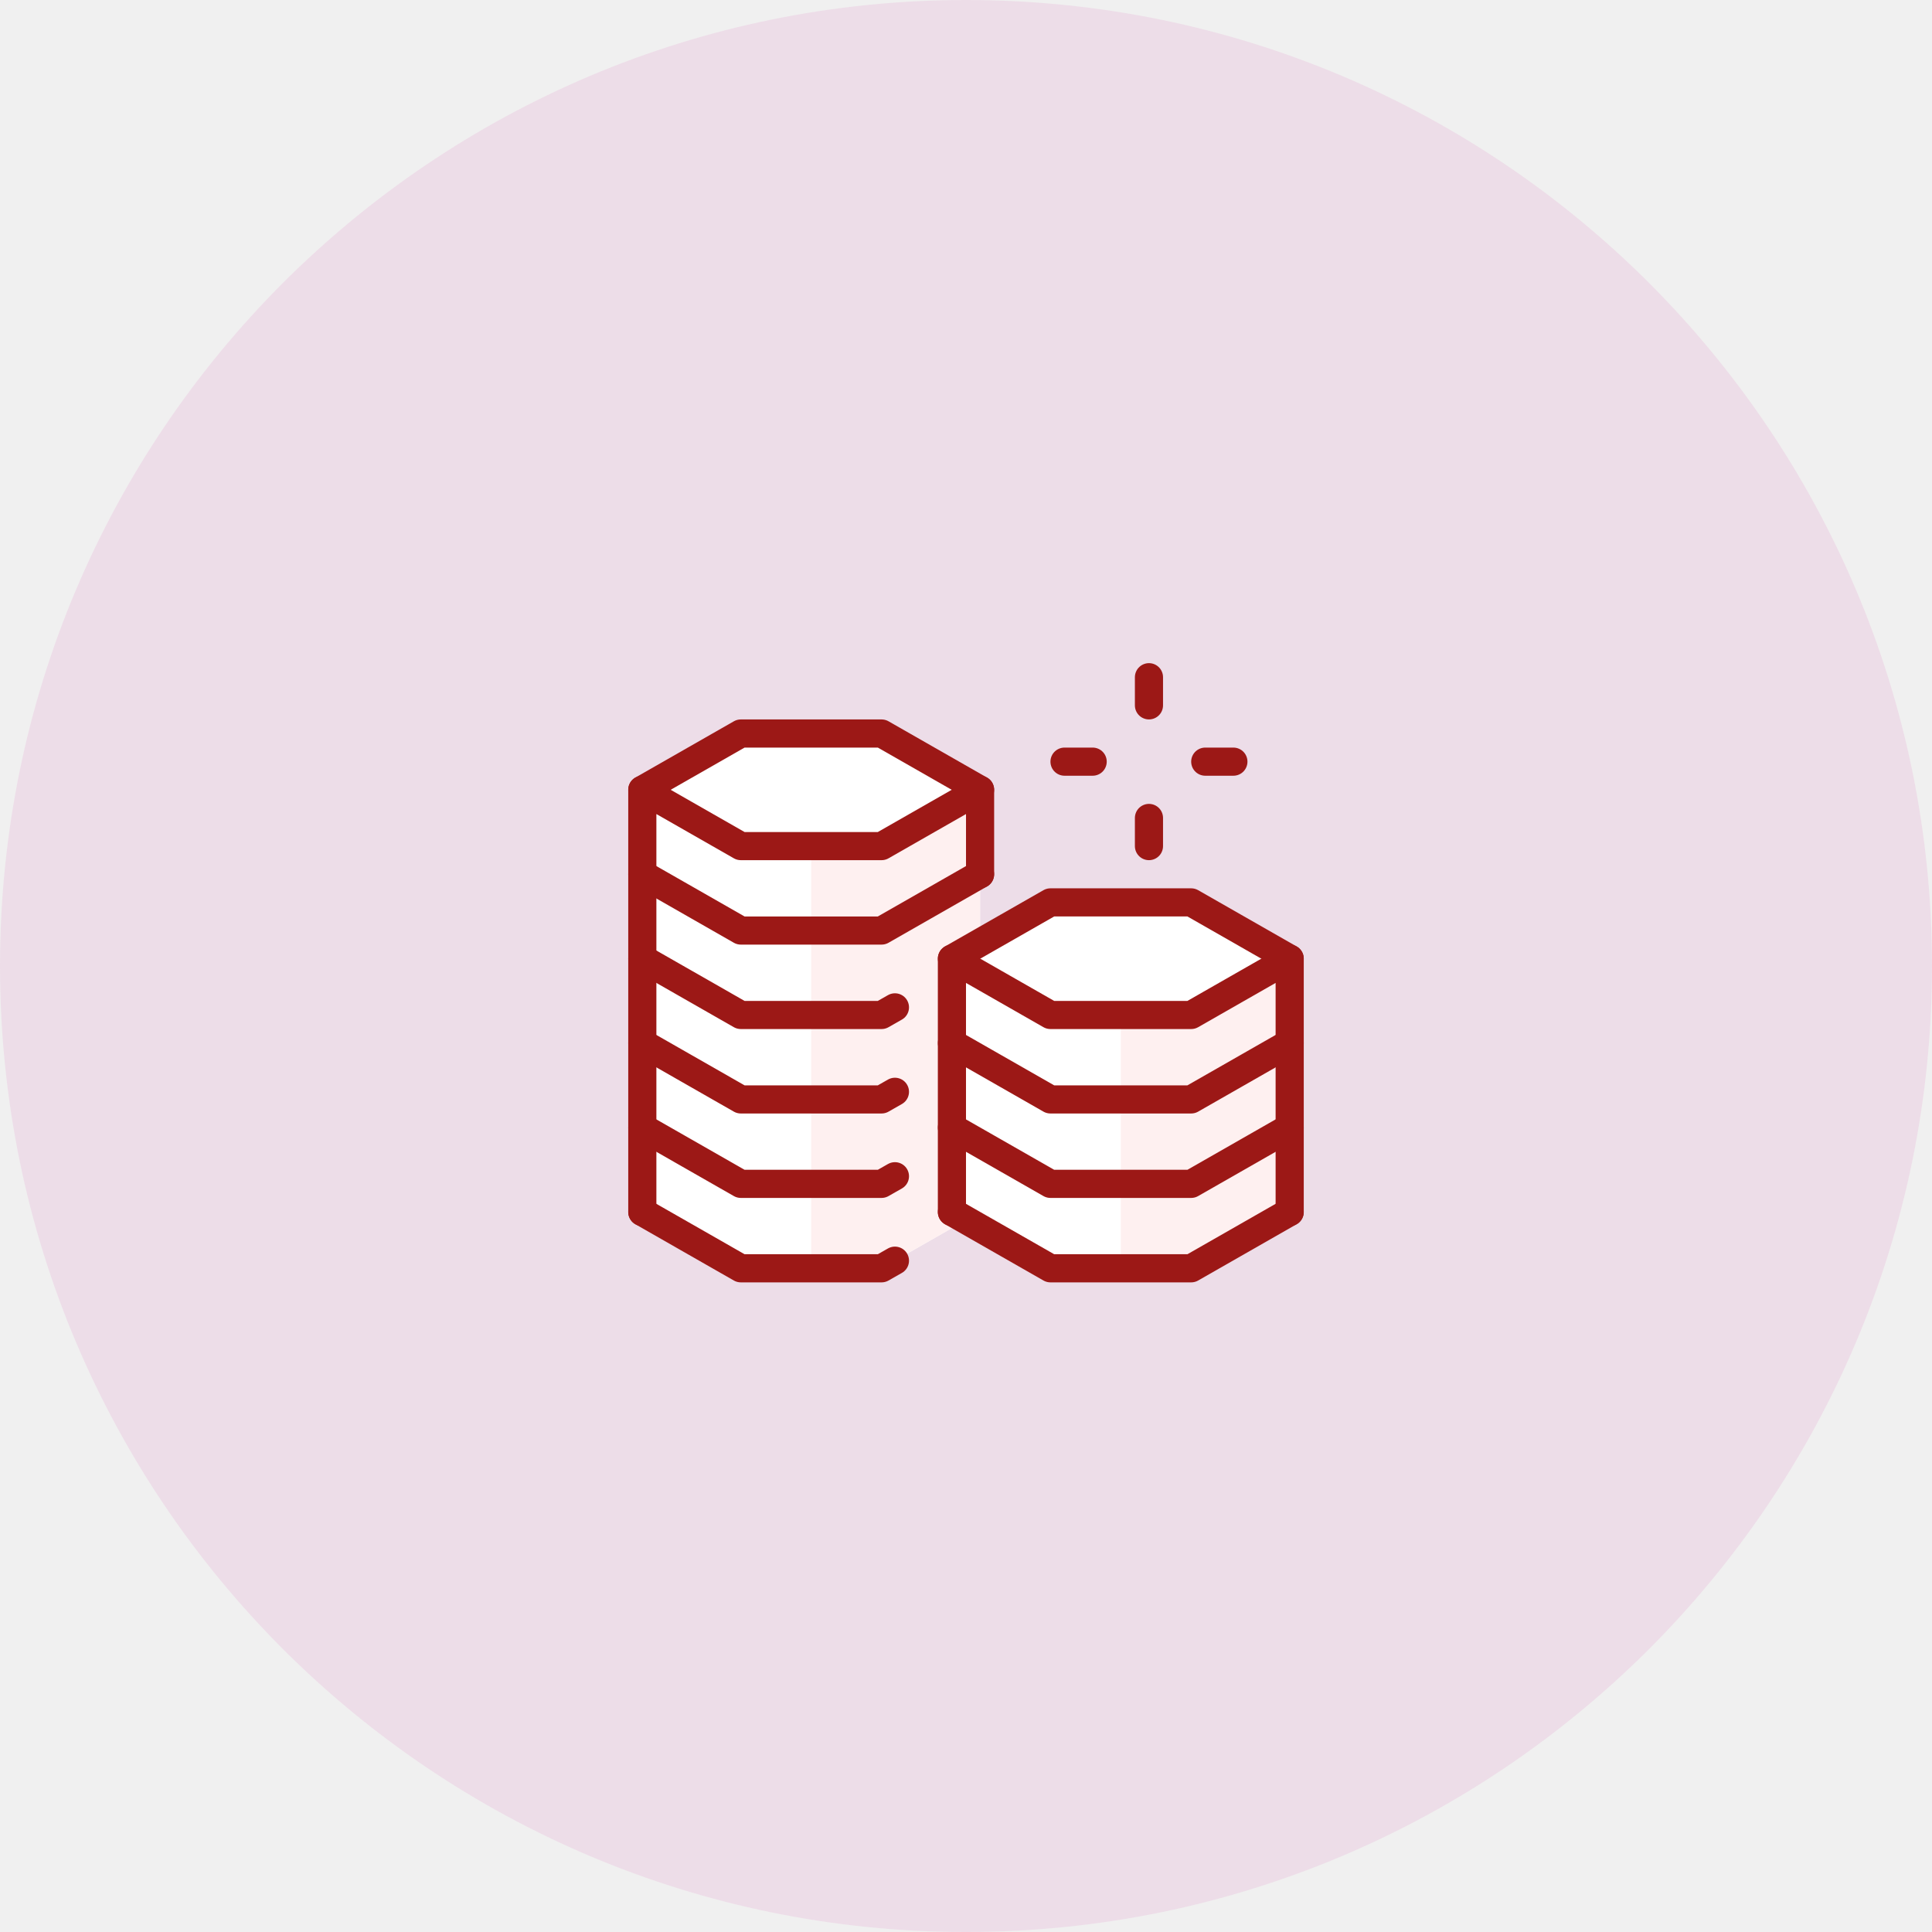
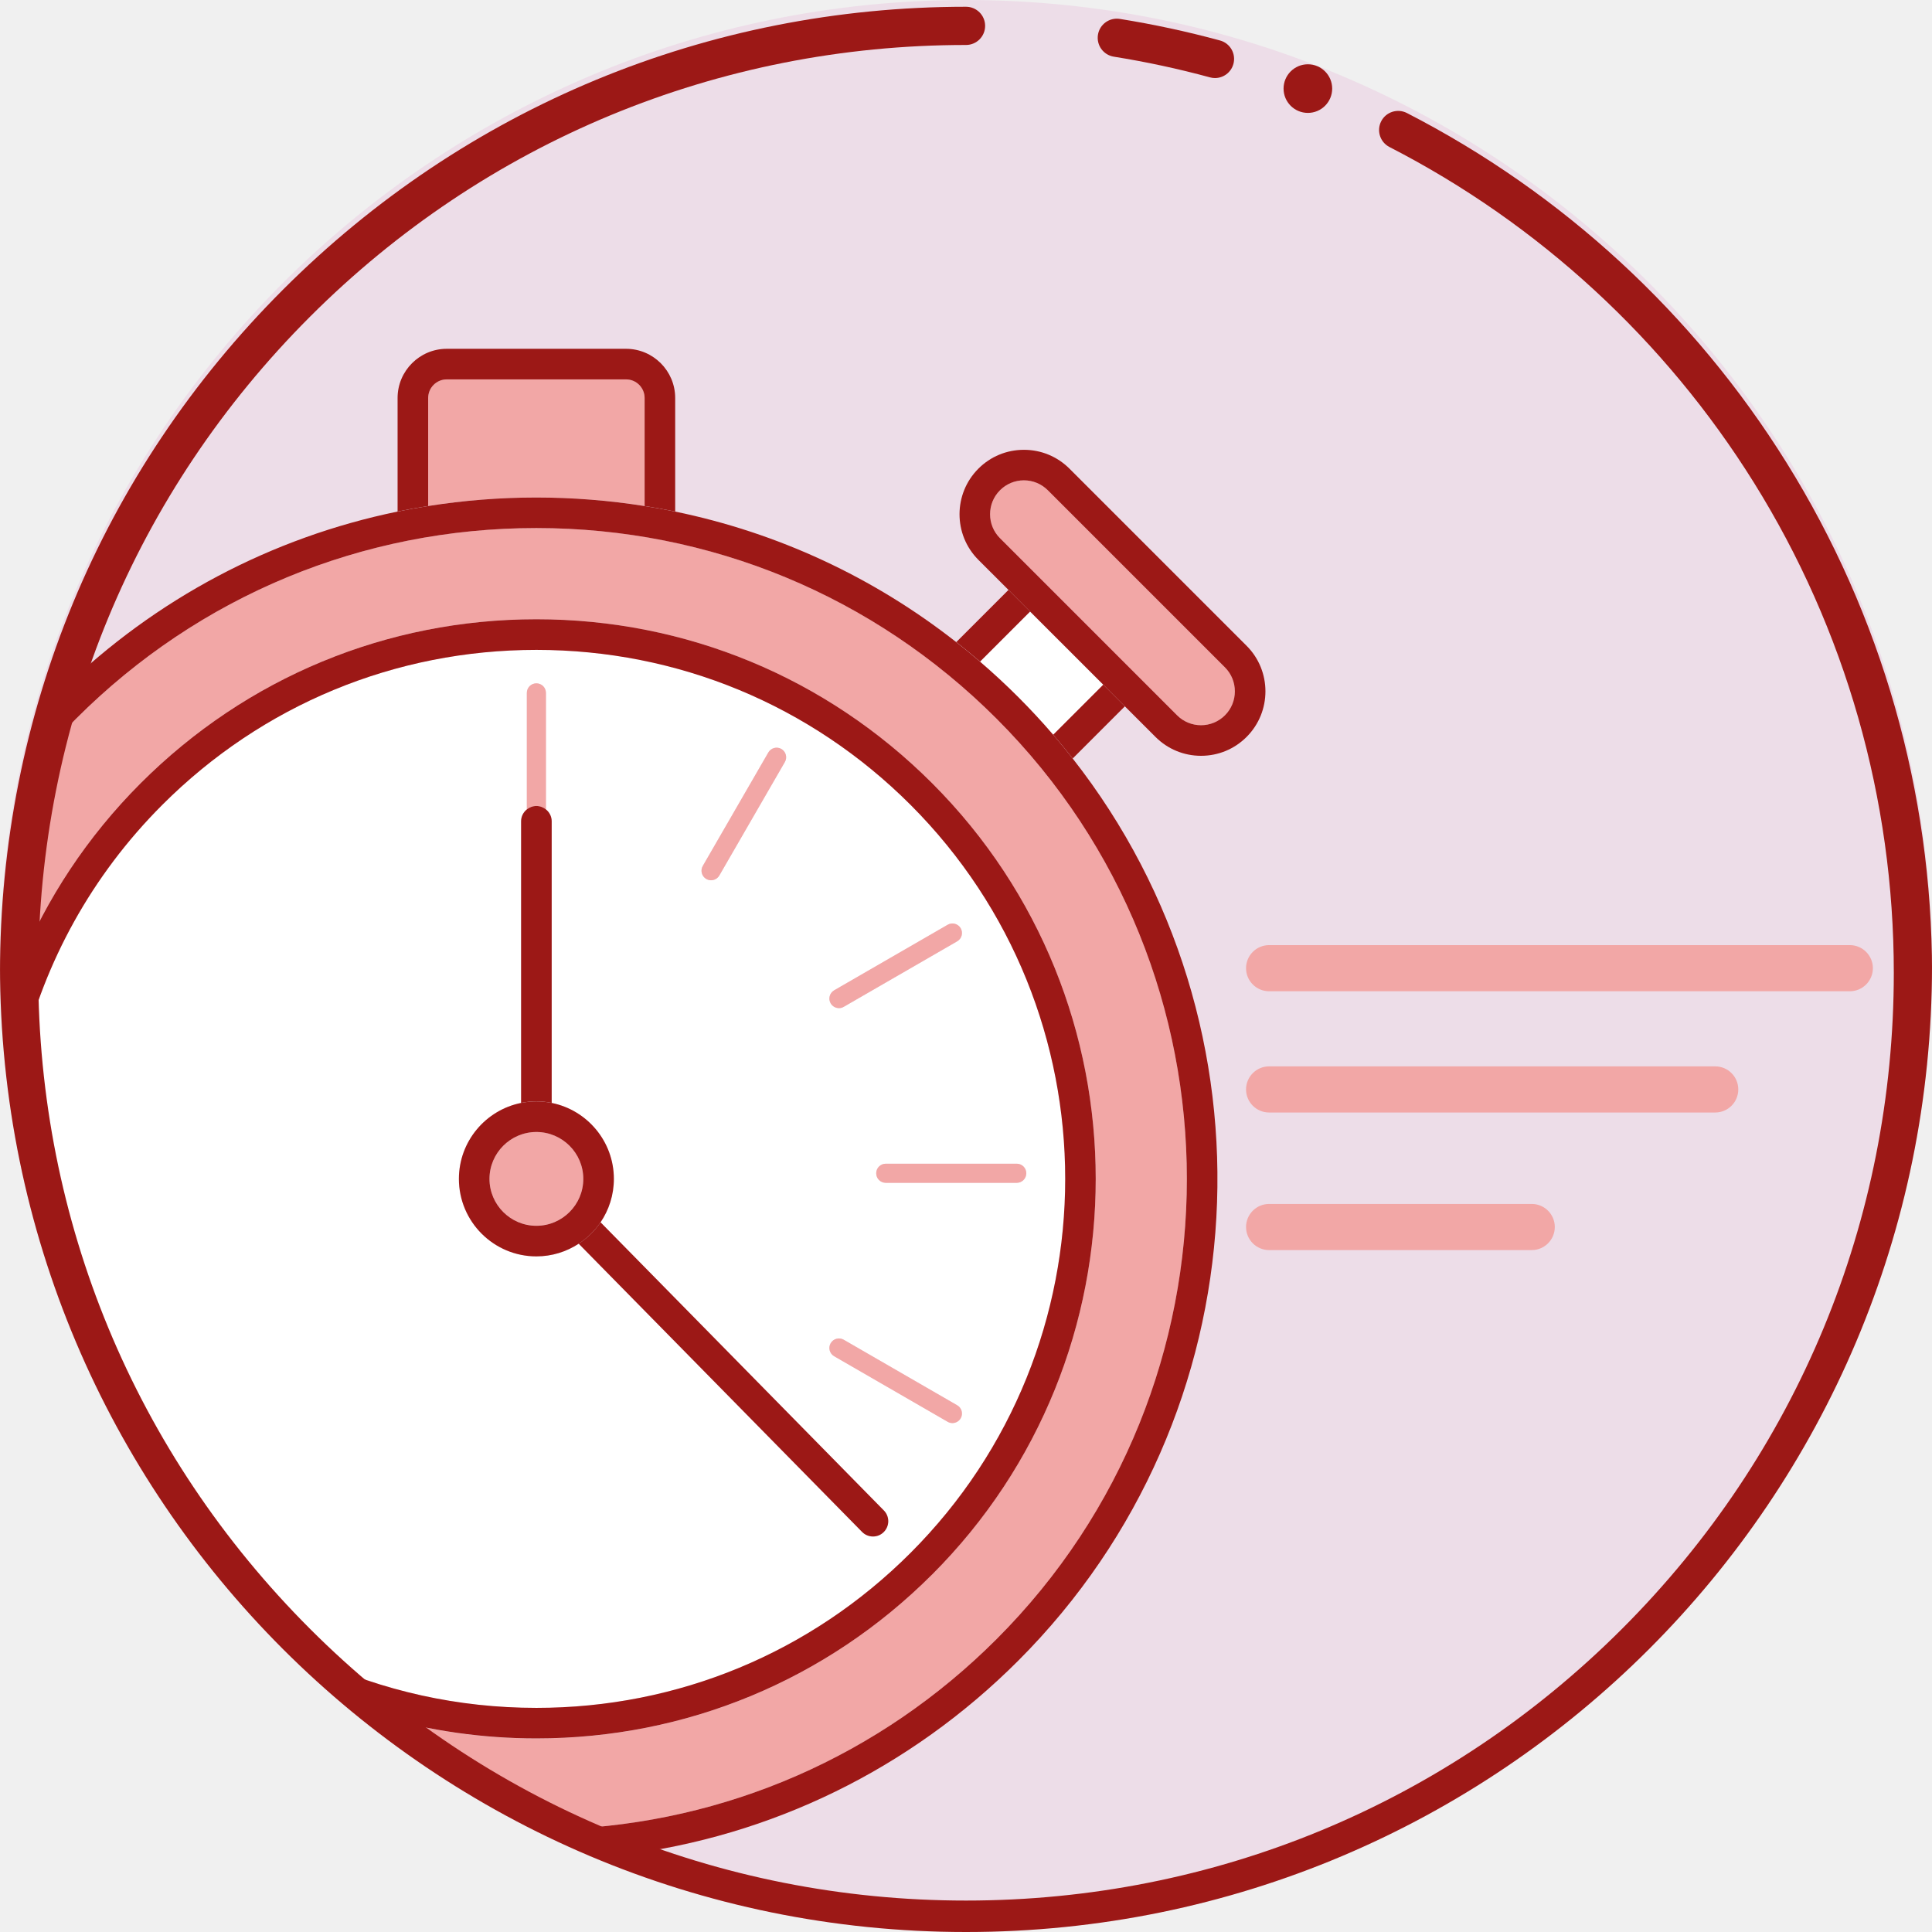
<svg xmlns="http://www.w3.org/2000/svg" width="143" height="143" viewBox="0 0 143 143" fill="none">
-   <rect width="143" height="143" rx="71.5" fill="#D539A8" fill-opacity="0.1" />
-   <path d="M88.167 66.792H77.75L72.542 69.769V58.458L65.25 54.292H54.834L47.542 58.458V89.708L54.834 93.875H65.25L71.5 90.304L77.75 93.875H88.167L95.459 89.708V70.958L88.167 66.792Z" fill="white" />
-   <path d="M60.042 93.875H65.25L71.498 90.304L70.459 89.708V70.958L72.542 69.767V58.458L65.25 62.625H60.042V93.875Z" fill="#FEF0F0" />
-   <path d="M82.958 93.875H88.166L95.458 89.708V70.958L88.166 75.125H82.958V93.875Z" fill="#FEF0F0" />
-   <path d="M72.542 64.708V58.458L65.25 62.625H54.834L47.542 58.458V89.708" stroke="#9C1816" stroke-width="2.083" stroke-linecap="round" stroke-linejoin="round" />
-   <path d="M72.542 64.708L65.25 68.875H54.834L47.542 64.708" stroke="#9C1816" stroke-width="2.083" stroke-linecap="round" stroke-linejoin="round" />
-   <path d="M66.24 74.561L65.25 75.125H54.834L47.542 70.958" stroke="#9C1816" stroke-width="2.083" stroke-linecap="round" stroke-linejoin="round" />
-   <path d="M66.24 80.811L65.25 81.375H54.834L47.542 77.208" stroke="#9C1816" stroke-width="2.083" stroke-linecap="round" stroke-linejoin="round" />
-   <path d="M66.24 87.061L65.25 87.625H54.834L47.542 83.458" stroke="#9C1816" stroke-width="2.083" stroke-linecap="round" stroke-linejoin="round" />
-   <path d="M66.24 93.311L65.25 93.875H54.834L47.542 89.708" stroke="#9C1816" stroke-width="2.083" stroke-linecap="round" stroke-linejoin="round" />
-   <path d="M47.542 58.458L54.834 54.292H65.25L72.542 58.458" stroke="#9C1816" stroke-width="2.083" stroke-linecap="round" stroke-linejoin="round" />
-   <path d="M95.458 89.708V70.958L88.166 75.125H77.75L70.458 70.958V89.708" stroke="#9C1816" stroke-width="2.083" stroke-linecap="round" stroke-linejoin="round" />
-   <path d="M95.458 77.208L88.166 81.375H77.75L70.458 77.208" stroke="#9C1816" stroke-width="2.083" stroke-linecap="round" stroke-linejoin="round" />
-   <path d="M95.458 83.458L88.166 87.625H77.75L70.458 83.458" stroke="#9C1816" stroke-width="2.083" stroke-linecap="round" stroke-linejoin="round" />
-   <path d="M95.458 89.708L88.166 93.875H77.75L70.458 89.708" stroke="#9C1816" stroke-width="2.083" stroke-linecap="round" stroke-linejoin="round" />
-   <path d="M70.458 70.958L77.75 66.792H88.166L95.458 70.958" stroke="#9C1816" stroke-width="2.083" stroke-linecap="round" stroke-linejoin="round" />
-   <path d="M85.042 50.125V52.208" stroke="#9C1816" stroke-width="2.083" stroke-linecap="round" stroke-linejoin="round" />
-   <path d="M85.042 60.542V62.625" stroke="#9C1816" stroke-width="2.083" stroke-linecap="round" stroke-linejoin="round" />
-   <path d="M91.291 56.375H89.208" stroke="#9C1816" stroke-width="2.083" stroke-linecap="round" stroke-linejoin="round" />
-   <path d="M80.875 56.375H78.792" stroke="#9C1816" stroke-width="2.083" stroke-linecap="round" stroke-linejoin="round" />
+   <g clip-path="url(#clip0_2253_717)">
+     <rect width="143" height="143" rx="71.5" fill="#D539A8" fill-opacity="0.1" />
+     <g clip-path="url(#clip1_2253_717)">
+       <path d="M46.337 28.081H33.067C32.309 28.081 31.692 28.698 31.692 29.456V37.452C34.318 37.036 36.991 36.821 39.702 36.821C42.412 36.821 45.086 37.036 47.712 37.452V29.456C47.712 28.698 47.095 28.081 46.337 28.081Z" fill="#F2A7A6" />
+       <path d="M76.246 45.267L72.54 48.973C73.508 49.808 74.453 50.679 75.367 51.593C76.272 52.498 77.132 53.429 77.956 54.383L81.659 50.679L76.246 45.267Z" fill="white" />
+       <path d="M87.122 52.943C87.595 53.415 88.226 53.678 88.896 53.678C89.567 53.678 90.195 53.418 90.668 52.943C91.644 51.967 91.644 50.376 90.668 49.397L77.559 36.289C77.087 35.816 76.456 35.553 75.785 35.553C75.115 35.553 74.486 35.813 74.014 36.289C73.038 37.265 73.038 38.855 74.014 39.834L87.122 52.943Z" fill="#F2A7A6" />
+       <path d="M73.765 53.192C64.666 44.092 52.567 39.081 39.699 39.081C26.831 39.081 14.733 44.092 5.636 53.192C4.835 53.992 4.069 54.816 3.333 55.662C2.122 60.729 1.463 66.012 1.42 71.441C3.438 66.538 6.434 61.946 10.412 57.968C18.235 50.144 28.636 45.835 39.699 45.835C50.762 45.835 61.163 50.144 68.986 57.968C85.136 74.118 85.136 100.394 68.986 116.544C61.163 124.368 50.762 128.677 39.699 128.677C35.718 128.677 31.825 128.117 28.104 127.039C32.244 130.307 36.762 133.116 41.581 135.394C53.744 134.93 65.11 129.978 73.765 121.323C92.546 102.539 92.546 71.979 73.765 53.194V53.192Z" fill="#F2A7A6" />
+       <path d="M67.388 114.943C82.655 99.676 82.655 74.836 67.388 59.569C59.992 52.173 50.16 48.102 39.699 48.102C29.239 48.102 19.407 52.176 12.011 59.569C6.751 64.829 3.305 71.226 1.669 77.974C3.155 95.564 11.134 111.307 23.204 122.789C28.305 125.16 33.905 126.413 39.699 126.413C50.157 126.413 59.992 122.342 67.388 114.946V114.943ZM75.966 86.841C75.966 87.232 75.649 87.549 75.259 87.549H65.563C65.172 87.549 64.855 87.232 64.855 86.841C64.855 86.451 65.172 86.134 65.563 86.134H75.259C75.649 86.134 75.966 86.451 75.966 86.841ZM61.743 73.3L70.141 68.451C70.477 68.255 70.91 68.371 71.108 68.708C71.303 69.047 71.187 69.478 70.848 69.676L62.45 74.525C62.34 74.59 62.218 74.621 62.097 74.621C61.853 74.621 61.616 74.494 61.483 74.268C61.287 73.928 61.403 73.498 61.743 73.303V73.3ZM61.483 99.418C61.678 99.079 62.111 98.965 62.45 99.161L70.848 104.01C71.187 104.205 71.303 104.638 71.108 104.975C70.978 105.201 70.74 105.329 70.494 105.329C70.375 105.329 70.254 105.298 70.141 105.233L61.743 100.383C61.403 100.188 61.287 99.755 61.483 99.418ZM52.018 64.093L56.868 55.696C57.063 55.356 57.496 55.243 57.836 55.435C58.175 55.631 58.291 56.063 58.093 56.403L53.243 64.801C53.113 65.027 52.876 65.154 52.63 65.154C52.511 65.154 52.389 65.123 52.276 65.058C51.936 64.863 51.82 64.43 52.016 64.09L52.018 64.093ZM33.964 87.257C33.964 84.482 35.945 82.162 38.568 81.635V60.791C38.568 60.435 38.734 60.121 38.992 59.914V51.287C38.992 50.897 39.309 50.58 39.699 50.58C40.09 50.58 40.407 50.897 40.407 51.287V59.914C40.664 60.121 40.831 60.435 40.831 60.791V81.635C43.454 82.162 45.434 84.482 45.434 87.257C45.434 88.449 45.069 89.555 44.447 90.472L65.418 111.802C65.857 112.249 65.851 112.965 65.404 113.404C65.183 113.622 64.898 113.729 64.612 113.729C64.326 113.729 64.026 113.616 63.806 113.39L42.831 92.059C41.929 92.65 40.854 92.995 39.699 92.995C36.536 92.995 33.964 90.421 33.964 87.26V87.257Z" fill="white" />
+       <path d="M40.409 59.911V51.285C40.409 50.894 40.092 50.577 39.702 50.577C39.312 50.577 38.995 50.894 38.995 51.285V59.911C39.19 59.756 39.433 59.657 39.702 59.657C39.971 59.657 40.214 59.756 40.409 59.911Z" fill="#F2A7A6" />
+       <path d="M61.743 100.386L70.14 105.235C70.251 105.3 70.372 105.332 70.494 105.332C70.737 105.332 70.975 105.204 71.108 104.978C71.303 104.638 71.187 104.208 70.848 104.013L62.45 99.163C62.113 98.968 61.681 99.084 61.482 99.421C61.287 99.76 61.403 100.191 61.743 100.386Z" fill="#F2A7A6" />
+       <path d="M64.853 86.841C64.853 87.232 65.169 87.549 65.56 87.549H75.256C75.647 87.549 75.963 87.232 75.963 86.841C75.963 86.451 75.647 86.134 75.256 86.134H65.56C65.169 86.134 64.853 86.451 64.853 86.841Z" fill="#F2A7A6" />
+       <path d="M62.096 74.619C62.215 74.619 62.337 74.588 62.45 74.522L70.848 69.673C71.187 69.478 71.303 69.045 71.108 68.705C70.913 68.366 70.48 68.252 70.14 68.448L61.743 73.297C61.403 73.493 61.287 73.925 61.482 74.262C61.613 74.488 61.85 74.616 62.096 74.616V74.619Z" fill="#F2A7A6" />
+       <path d="M52.276 65.058C52.386 65.123 52.508 65.154 52.629 65.154C52.873 65.154 53.11 65.027 53.243 64.801L58.093 56.403C58.288 56.063 58.172 55.633 57.835 55.435C57.499 55.24 57.066 55.356 56.868 55.696L52.018 64.093C51.823 64.433 51.939 64.863 52.278 65.061L52.276 65.058Z" fill="#F2A7A6" />
+       <path d="M39.702 83.783C37.787 83.783 36.23 85.342 36.23 87.255C36.23 89.167 37.789 90.726 39.702 90.726C41.615 90.726 43.174 89.167 43.174 87.255C43.174 85.342 41.615 83.783 39.702 83.783Z" fill="#F2A7A6" />
+       <path d="M136.917 70.454C137.583 70.454 138.124 70.995 138.124 71.662C138.124 72.328 137.584 72.87 136.917 72.87H93.936C93.269 72.869 92.728 72.328 92.728 71.662C92.729 70.995 93.269 70.455 93.936 70.454H136.917Z" fill="#F2A7A6" stroke="#F2A7A6" />
+       <path d="M126.955 79.429C127.621 79.43 128.162 79.97 128.162 80.636C128.162 81.303 127.622 81.844 126.955 81.844H93.936C93.269 81.844 92.728 81.303 92.728 80.636C92.729 79.97 93.269 79.43 93.936 79.429H126.955Z" fill="#F2A7A6" stroke="#F2A7A6" />
+       <path d="M113.374 89.612C114.04 89.612 114.581 90.153 114.581 90.819C114.581 91.486 114.04 92.027 113.374 92.027H93.936C93.269 92.027 92.728 91.486 92.728 90.819C92.729 90.153 93.269 89.612 93.936 89.612H113.374Z" fill="#F2A7A6" stroke="#F2A7A6" />
+       <path d="M31.692 37.452V29.456C31.692 28.698 32.309 28.081 33.067 28.081H46.337C47.095 28.081 47.712 28.698 47.712 29.456V37.452C48.47 37.573 49.225 37.709 49.975 37.862V29.456C49.975 27.45 48.343 25.817 46.337 25.817H33.067C31.061 25.817 29.428 27.45 29.428 29.456V37.862C30.178 37.706 30.933 37.571 31.692 37.452Z" fill="#9C1816" />
+       <path d="M81.659 50.679L77.955 54.383C78.453 54.96 78.931 55.546 79.398 56.14L83.26 52.278L81.659 50.676V50.679Z" fill="#9C1816" />
+       <path d="M72.54 48.97L76.246 45.264L74.645 43.662L70.783 47.524C71.377 47.991 71.963 48.472 72.54 48.967V48.97Z" fill="#9C1816" />
+       <path d="M76.246 45.267L81.659 50.679L83.26 52.281L85.524 54.544C86.424 55.444 87.623 55.942 88.896 55.942C90.17 55.942 91.369 55.447 92.269 54.544C94.128 52.685 94.128 49.658 92.269 47.799L79.16 34.69C78.261 33.791 77.061 33.293 75.788 33.293C74.515 33.293 73.315 33.788 72.415 34.69C70.556 36.549 70.556 39.577 72.415 41.436L74.645 43.665L76.246 45.267ZM74.014 36.289C74.486 35.816 75.117 35.553 75.785 35.553C76.453 35.553 77.084 35.814 77.559 36.289L90.668 49.398C91.644 50.374 91.644 51.967 90.668 52.943C90.195 53.415 89.564 53.678 88.896 53.678C88.229 53.678 87.598 53.418 87.122 52.943L74.014 39.834C73.038 38.858 73.038 37.265 74.014 36.289Z" fill="#9C1816" />
+       <path d="M79.395 56.14C78.928 55.546 78.45 54.96 77.952 54.383C77.132 53.429 76.269 52.498 75.363 51.593C74.45 50.679 73.507 49.808 72.537 48.973C71.96 48.478 71.374 47.997 70.78 47.53C64.646 42.712 57.552 39.427 49.97 37.865C49.22 37.709 48.464 37.574 47.706 37.455C45.081 37.039 42.407 36.824 39.696 36.824C36.986 36.824 34.312 37.039 31.686 37.455C30.928 37.576 30.172 37.712 29.423 37.865C20.122 39.78 11.558 44.29 4.6 51.038C4.125 52.558 3.704 54.103 3.33 55.664C4.066 54.819 4.832 53.995 5.633 53.194C14.732 44.095 26.831 39.084 39.696 39.084C52.561 39.084 64.663 44.095 73.762 53.194C92.543 71.979 92.543 102.539 73.762 121.323C65.107 129.978 53.741 134.93 41.578 135.394C43.029 136.081 44.506 136.721 46.011 137.306C57.091 135.931 67.339 130.946 75.363 122.922C93.576 104.709 94.92 75.917 79.395 56.14Z" fill="#9C1816" />
+       <path d="M68.989 116.544C85.139 100.394 85.139 74.118 68.989 57.968C61.166 50.144 50.765 45.835 39.702 45.835C28.639 45.835 18.238 50.144 10.415 57.968C6.437 61.946 3.44 66.538 1.423 71.441C1.423 71.628 1.417 71.812 1.417 71.999C1.417 74.013 1.508 76.005 1.675 77.974C3.31 71.223 6.757 64.829 12.016 59.569C19.412 52.173 29.244 48.102 39.705 48.102C50.165 48.102 59.997 52.176 67.393 59.569C82.66 74.837 82.66 99.676 67.393 114.943C59.997 122.339 50.165 126.411 39.705 126.411C33.913 126.411 28.311 125.16 23.209 122.786C24.774 124.274 26.409 125.692 28.11 127.033C31.831 128.111 35.724 128.671 39.705 128.671C50.768 128.671 61.169 124.362 68.992 116.539L68.989 116.544Z" fill="#9C1816" />
+       <path d="M40.834 81.633V60.789C40.834 60.432 40.667 60.118 40.409 59.911C40.214 59.756 39.971 59.657 39.702 59.657C39.433 59.657 39.19 59.756 38.995 59.911C38.737 60.118 38.57 60.432 38.57 60.789V81.633C38.935 81.559 39.314 81.519 39.702 81.519C40.09 81.519 40.469 81.559 40.834 81.633Z" fill="#9C1816" />
+       <path d="M42.834 92.056L63.808 113.387C64.029 113.613 64.323 113.726 64.615 113.726C64.906 113.726 65.189 113.619 65.407 113.401C65.854 112.962 65.859 112.247 65.421 111.8L44.45 90.469C44.022 91.1 43.471 91.637 42.834 92.053V92.056Z" fill="#9C1816" />
+       <path d="M42.834 92.056C43.471 91.64 44.022 91.1 44.45 90.472C45.072 89.555 45.437 88.449 45.437 87.257C45.437 84.482 43.457 82.162 40.834 81.635C40.469 81.562 40.09 81.522 39.702 81.522C39.314 81.522 38.935 81.562 38.57 81.635C35.947 82.162 33.967 84.482 33.967 87.257C33.967 90.421 36.539 92.993 39.702 92.993C40.856 92.993 41.931 92.647 42.834 92.056ZM39.702 90.729C37.786 90.729 36.23 89.17 36.23 87.257C36.23 85.345 37.789 83.786 39.702 83.786C41.615 83.786 43.174 85.345 43.174 87.257C43.174 89.17 41.615 90.729 39.702 90.729Z" fill="#9C1816" />
+       <path d="M89.926 5.777C89.805 5.777 89.677 5.76 89.556 5.726C87.224 5.092 84.831 4.577 82.44 4.195C81.667 4.071 81.144 3.346 81.266 2.574C81.39 1.802 82.114 1.278 82.887 1.4C85.377 1.799 87.872 2.336 90.3 2.996C91.052 3.199 91.499 3.977 91.293 4.733C91.12 5.364 90.552 5.777 89.929 5.777H89.926Z" fill="#9C1816" />
+       <path d="M71.501 143.5C52.403 143.5 34.448 136.062 20.943 122.557C7.438 109.052 0 91.1 0 72.001C0 52.903 7.438 34.948 20.943 21.443C34.448 7.938 52.403 0.5 71.501 0.5C72.282 0.5 72.916 1.134 72.916 1.915C72.916 2.696 72.282 3.329 71.501 3.329C53.158 3.329 35.913 10.474 22.944 23.444C9.974 36.413 2.829 53.658 2.829 72.001C2.829 90.344 9.974 107.589 22.944 120.559C35.913 133.529 53.158 140.673 71.501 140.673C89.844 140.673 107.089 133.529 120.059 120.559C133.029 107.589 140.173 90.344 140.173 72.001C140.173 59.133 136.594 46.591 129.821 35.726C123.231 25.155 113.903 16.565 102.843 10.881C102.146 10.524 101.875 9.67 102.231 8.977C102.588 8.281 103.44 8.009 104.136 8.366C115.651 14.282 125.364 23.226 132.223 34.229C139.277 45.544 143.003 58.604 143.003 72.001C143.003 91.1 135.564 109.055 122.06 122.56C108.555 136.064 90.6 143.503 71.501 143.503V143.5Z" fill="#9C1816" />
+       <path d="M98.604 6.558C98.604 7.551 97.797 8.357 96.804 8.357C95.811 8.357 95.005 7.551 95.005 6.558C95.005 5.565 95.811 4.758 96.804 4.758C97.797 4.758 98.604 5.565 98.604 6.558Z" fill="#9C1816" />
+     </g>
+   </g>
+   <defs>
+     <clipPath id="clip0_2253_717">
+       <rect width="143" height="143" rx="71.5" fill="white" />
+     </clipPath>
+     <clipPath id="clip1_2253_717">
+       <rect width="143" height="143" fill="white" transform="translate(0 0.5)" />
+     </clipPath>
+   </defs>
</svg>
